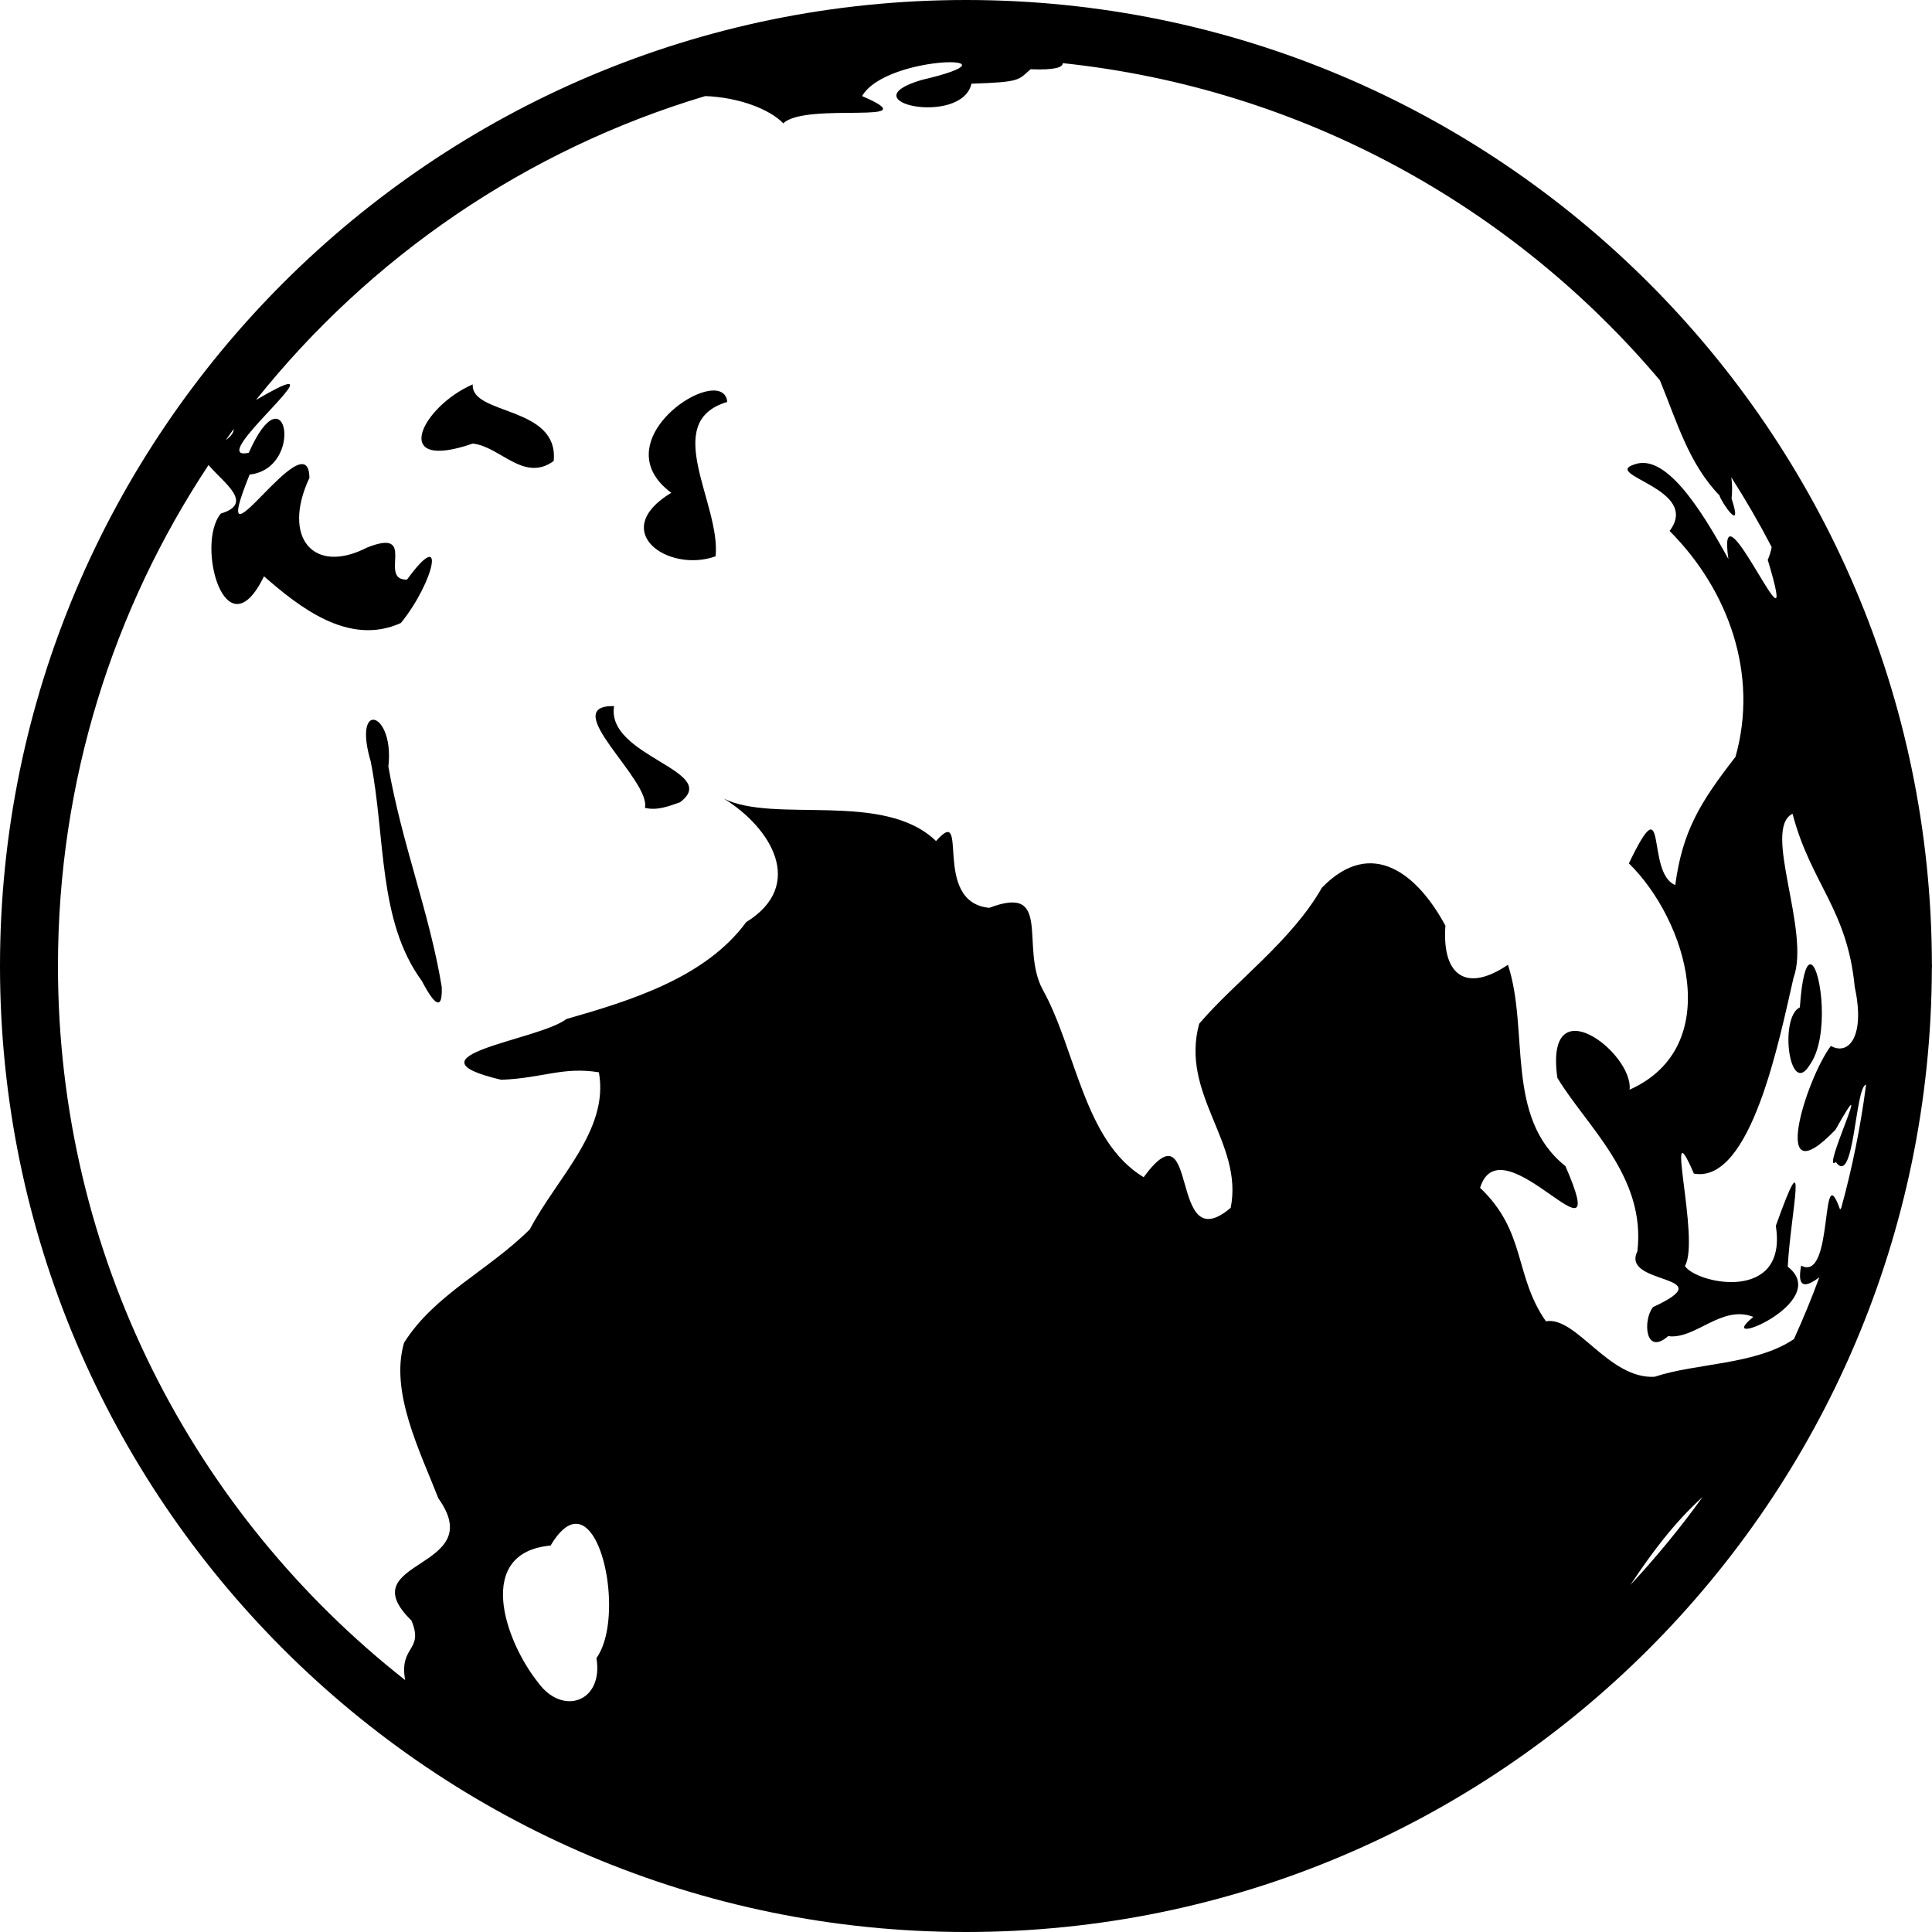
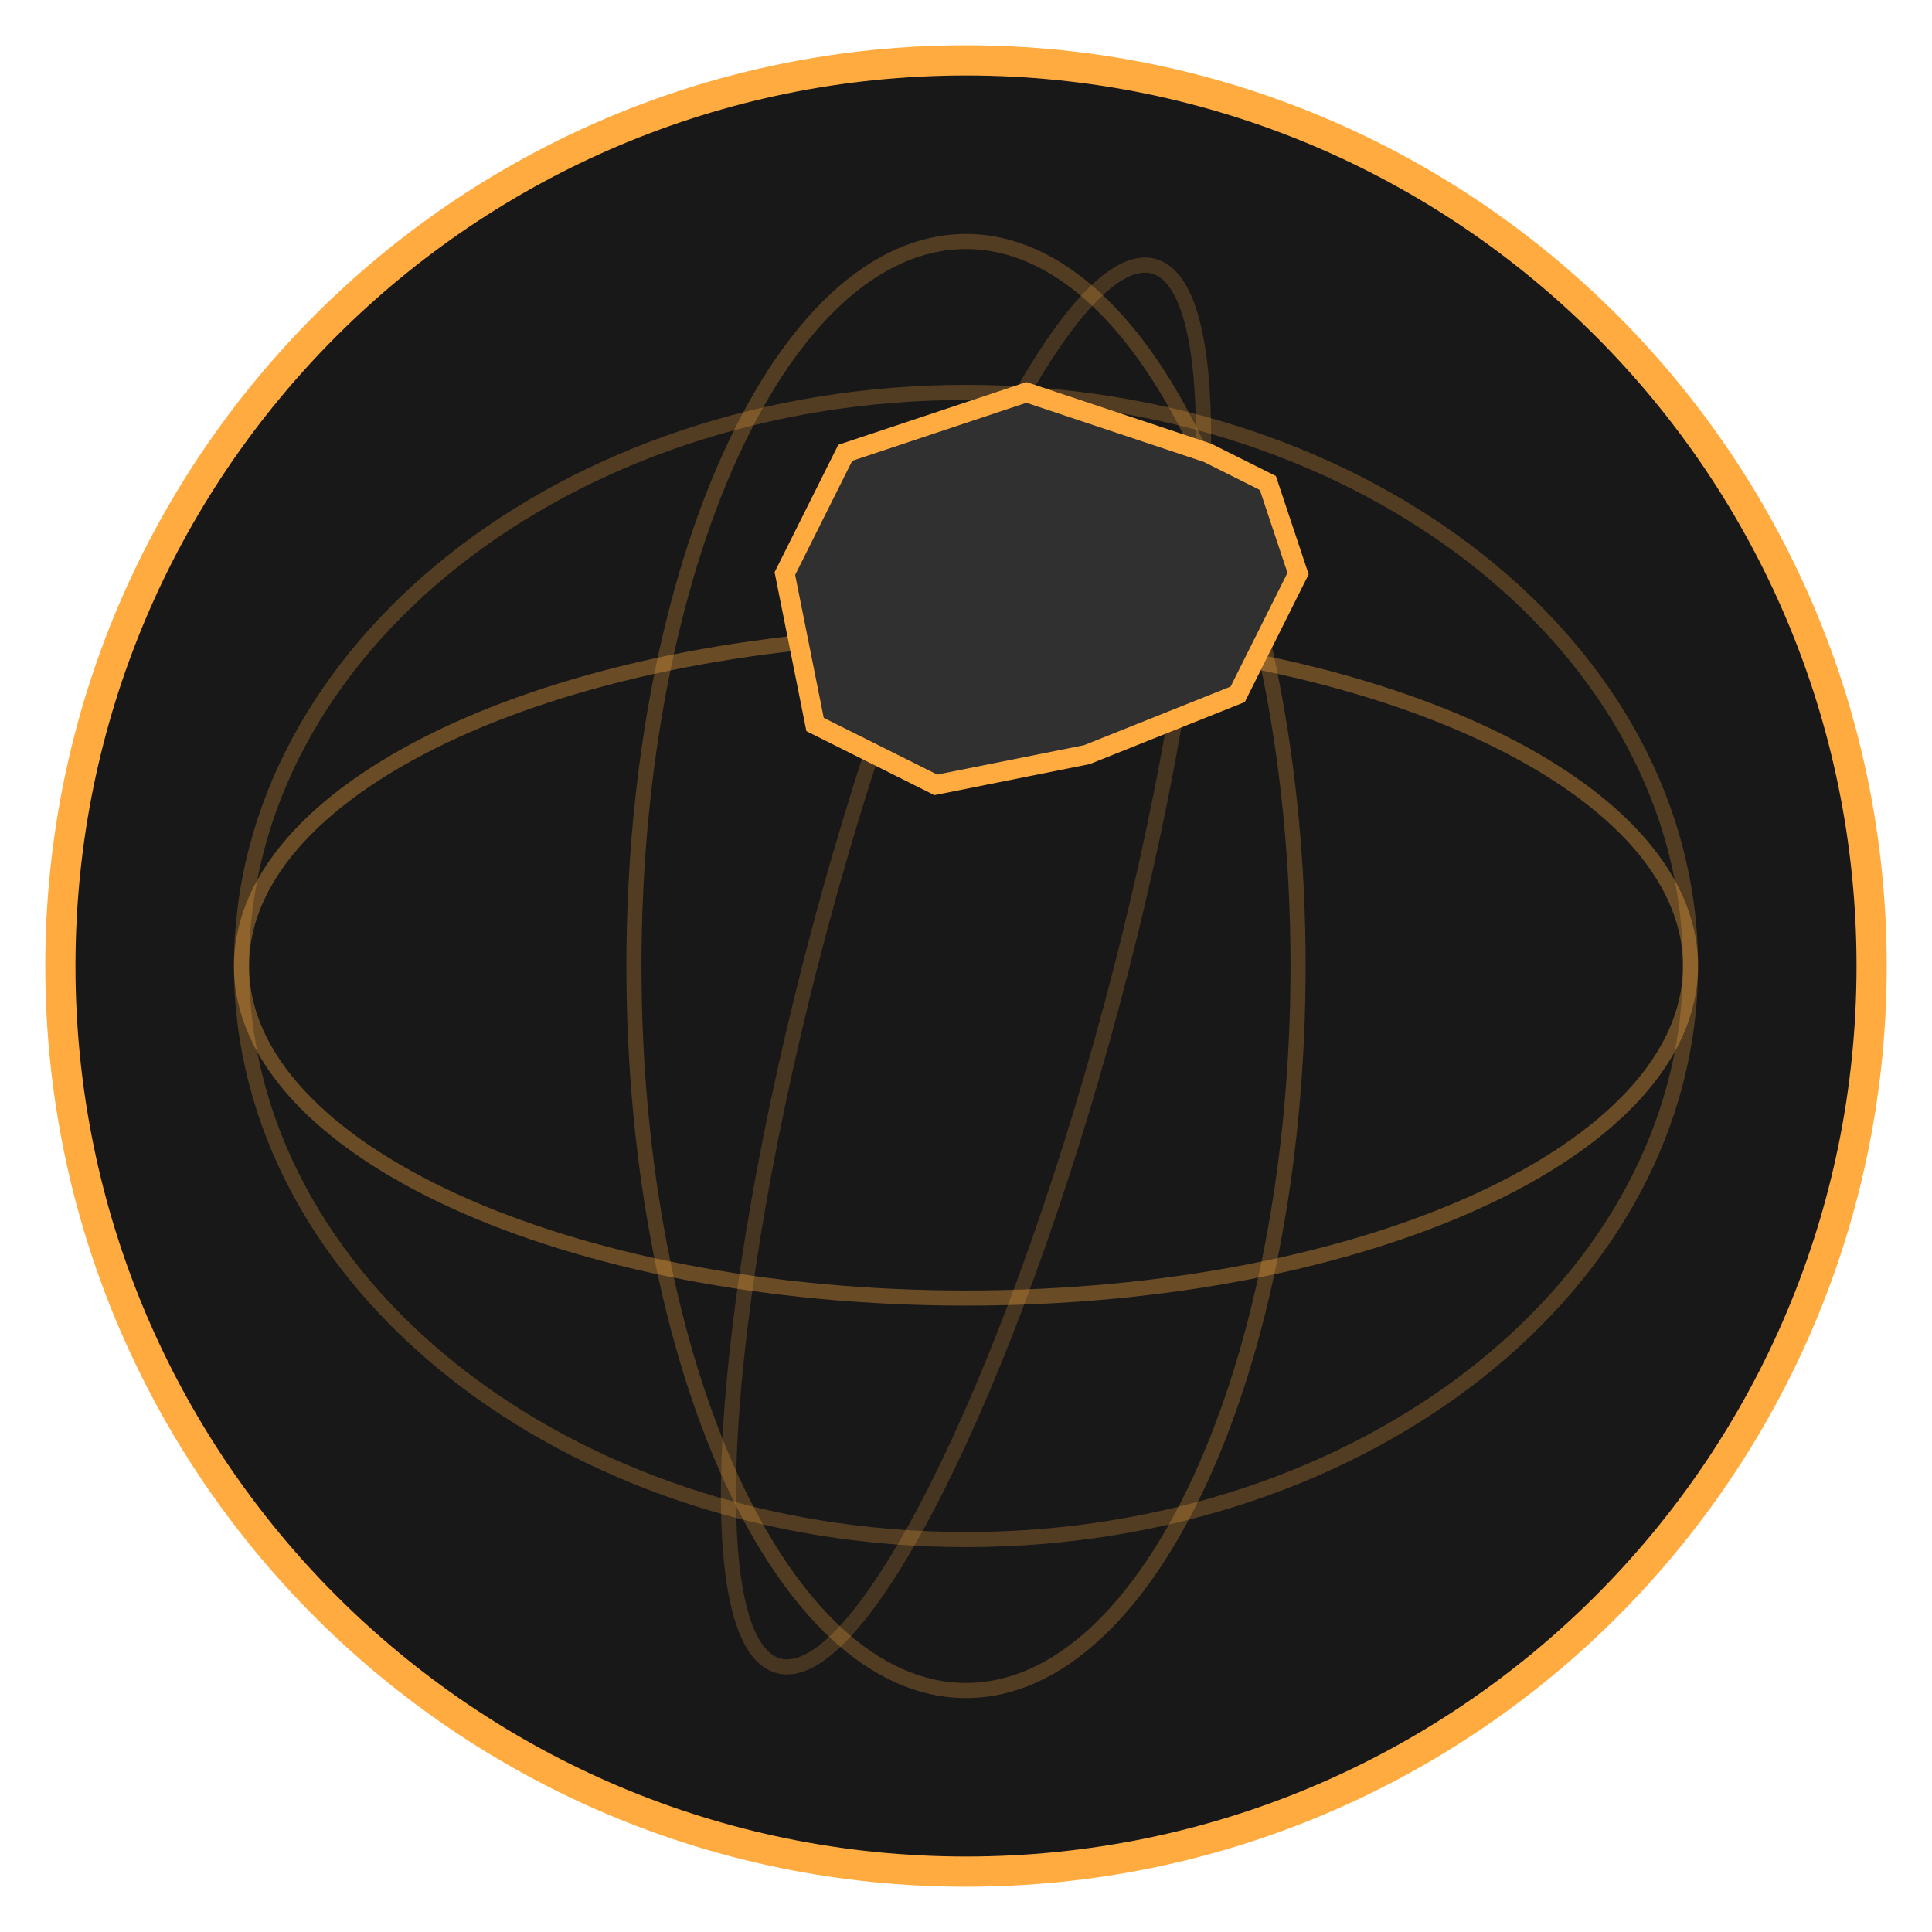
- <svg xmlns="http://www.w3.org/2000/svg" width="128" height="128" viewBox="0 0 100 100" aria-hidden="true" role="img" class="iconify iconify--gis" preserveAspectRatio="xMidYMid meet">
-   <path d="M50 0C22.404 0 0 22.404 0 50s22.404 50 50 50c27.546 0 49.911-22.324 49.992-49.852A1.5 1.5 0 0 0 100 50a1.5 1.5 0 0 0-.006-.133C99.922 22.332 77.552 0 50 0zm-1.24 3.238c1.317-.098 1.77.243-1.053.899c-3.886 1.145 2.065 2.421 2.576.195c2.55-.085 2.411-.18 3.06-.748c1.26.05 1.675-.1 1.663-.316c12.374 1.307 23.303 7.41 30.91 16.416c.88 2.14 1.49 4.31 3.088 5.964c.032.247 1.264 2.094.621.157a4.421 4.421 0 0 0-.012-1.098a46.887 46.887 0 0 1 2.088 3.607a2.815 2.815 0 0 1-.203.663c1.88 6.248-2.697-4.65-2.037-.041c-1.523-2.784-3.294-5.467-4.861-4.899c-1.733.548 3.468 1.264 1.818 3.445c3.044 3.05 4.62 7.417 3.41 11.694c-1.854 2.38-2.744 3.865-3.117 6.633c-1.548-.614-.352-5.383-2.4-1.121c3.012 2.95 4.997 9.495.037 11.714c.207-1.894-4.42-5.448-3.739-.613c1.509 2.507 4.6 5.1 4.141 8.982c-.887 1.78 4.527 1.167.814 2.881c-.532.634-.435 2.565.78 1.506c1.406.19 2.762-1.642 4.408-.996c-2.219 1.806 4.159-.758 1.781-2.598c.143-2.733 1.137-7.026-.617-2.113c.63 3.992-4.078 3.01-4.707 2.078c.816-1.342-1.149-8.521.467-4.783c2.963.533 4.427-6.972 5.156-10.133c.895-2.422-1.636-7.717-.05-8.492c.954 3.63 2.83 4.912 3.22 8.973c.544 2.5-.283 3.565-1.238 3.045c-1.298 1.729-3.221 7.93.236 4.34c2.2-3.902-.808 2.373.023 1.667c.963 1.336.992-3.92 1.565-4.005a46.79 46.79 0 0 1-1.287 6.386c-.021.03-.037.045-.059.077c-1.041-2.905-.295 3.813-2.015 2.904c-.246 1.288.324 1.064.941.607a46.635 46.635 0 0 1-1.313 3.194c-1.993 1.348-5.057 1.234-7.214 1.953c-2.379.131-4.05-3.147-5.625-2.873c-1.656-2.371-1.002-4.627-3.407-6.907c1.102-3.563 6.97 4.754 4.418-1.123c-3.159-2.524-1.856-7.003-2.976-10.423c-2.15 1.458-3.423.573-3.237-2.022c-1.405-2.619-3.791-4.646-6.392-1.967c-1.579 2.77-4.48 4.847-6.352 7.04c-1.003 3.656 2.302 6.157 1.631 9.529c-3.267 2.78-1.582-5.566-4.506-1.584c-3.096-1.863-3.5-6.615-5.226-9.713c-1.187-2.207.538-5.486-2.764-4.23c-3.034-.288-.966-5.479-2.756-3.456c-2.702-2.627-8.368-.883-10.99-2.201c2.446 1.5 4.267 4.481 1.164 6.397c-2.107 2.87-5.965 4.06-9.307 5.017c-1.435 1.107-8.658 1.899-3.375 3.143c2.144-.081 3.19-.691 5.057-.387c.546 2.996-2.19 5.479-3.574 8.127c-2.144 2.136-4.935 3.37-6.51 5.871c-.741 2.535.805 5.57 1.777 8.057c2.667 3.726-4.654 3.133-1.394 6.322c.663 1.592-.652 1.28-.326 3.082C10.03 78.359 3 65.01 3 50c0-9.59 2.872-18.5 7.795-25.932c.71.872 2.423 1.982.637 2.512c-1.329 1.584.252 7.323 2.232 3.25c1.808 1.571 4.378 3.644 7.086 2.416c1.714-2.108 2.398-5.107.318-2.246c-1.535.046.601-2.722-2.066-1.66c-2.782 1.433-4.43-.52-2.986-3.608c-.048-3.169-5.455 5.659-3.096-.168c2.863-.32 1.9-5.538-.043-1.128c-2.023.43 2.942-3.687 2.02-3.557c-.205.029-.723.282-1.647.824c5.895-7.387 13.967-12.954 23.254-15.73c1.739.066 3.323.672 4.04 1.41c1.183-1.135 7.699.147 4.077-1.41c.638-1.099 2.821-1.636 4.139-1.735zM24.469 19.895c-2.674 1.167-4.311 4.556 0 3.064c1.428.151 2.643 2.027 4.19.902c.28-2.873-4.301-2.355-4.19-3.966zm12.511.318c-1.594-.057-5.271 3.037-2.236 5.293c-3.272 1.98-.178 4.172 2.295 3.289c.278-2.717-2.885-6.961.604-7.99c-.038-.398-.295-.579-.663-.592zm-24.888 1.996c.009.156-.092.338-.406.572c.135-.19.268-.384.406-.572zm19.693 14.338c-2.963-.06 1.922 3.833 1.596 5.267c.629.154 1.241-.083 1.818-.29c2.171-1.622-3.849-2.362-3.414-4.977zm-12.517.71c-.314.067-.498.735-.08 2.155c.778 3.914.359 8.243 2.644 11.358c.265.498 1.092 2.057 1.033.318c-.625-3.819-2.063-7.405-2.763-11.414c.183-1.59-.431-2.5-.834-2.416zm74.402 12.66c-.202.061-.402.69-.51 2.225c-1.084.508-.54 4.734.518 2.968c1.029-1.432.584-4.95.078-5.185a.117.117 0 0 0-.086-.008zM88.129 77.48a47.167 47.167 0 0 1-3.742 4.56c1.09-1.642 2.26-3.219 3.742-4.56zm-58.404 1.397c1.62-.194 2.479 5.094 1.146 6.947c.383 2.269-1.766 3.022-3.035 1.242c-1.723-2.168-3.27-6.71.662-7.068c.437-.738.853-1.076 1.227-1.121z" fill="#000000" />
+ <svg xmlns="http://www.w3.org/2000/svg" viewBox="0 0 128 128">
+   <circle cx="64" cy="64" r="60" fill="#181818" stroke="#FFAB40" stroke-width="2" />
+   <ellipse cx="64" cy="64" rx="48" ry="22" fill="none" stroke="#FFAB40" opacity="0.35" />
+   <ellipse cx="64" cy="64" rx="48" ry="38" fill="none" stroke="#FFAB40" opacity="0.25" />
+   <ellipse cx="64" cy="64" rx="22" ry="48" fill="none" stroke="#FFAB40" opacity="0.25" />
+   <ellipse cx="64" cy="64" rx="10" ry="48" fill="none" stroke="#FFAB40" opacity="0.20" transform="rotate(15 64 64)" />
+   <path d="M80 30 L68 26 L56 30 L52 38 L54 48 L62 52 L72 50 L82 46 L86 38 L84 32 Z" fill="#303030" stroke="#FFAB40" stroke-width="1.3" />
</svg>
